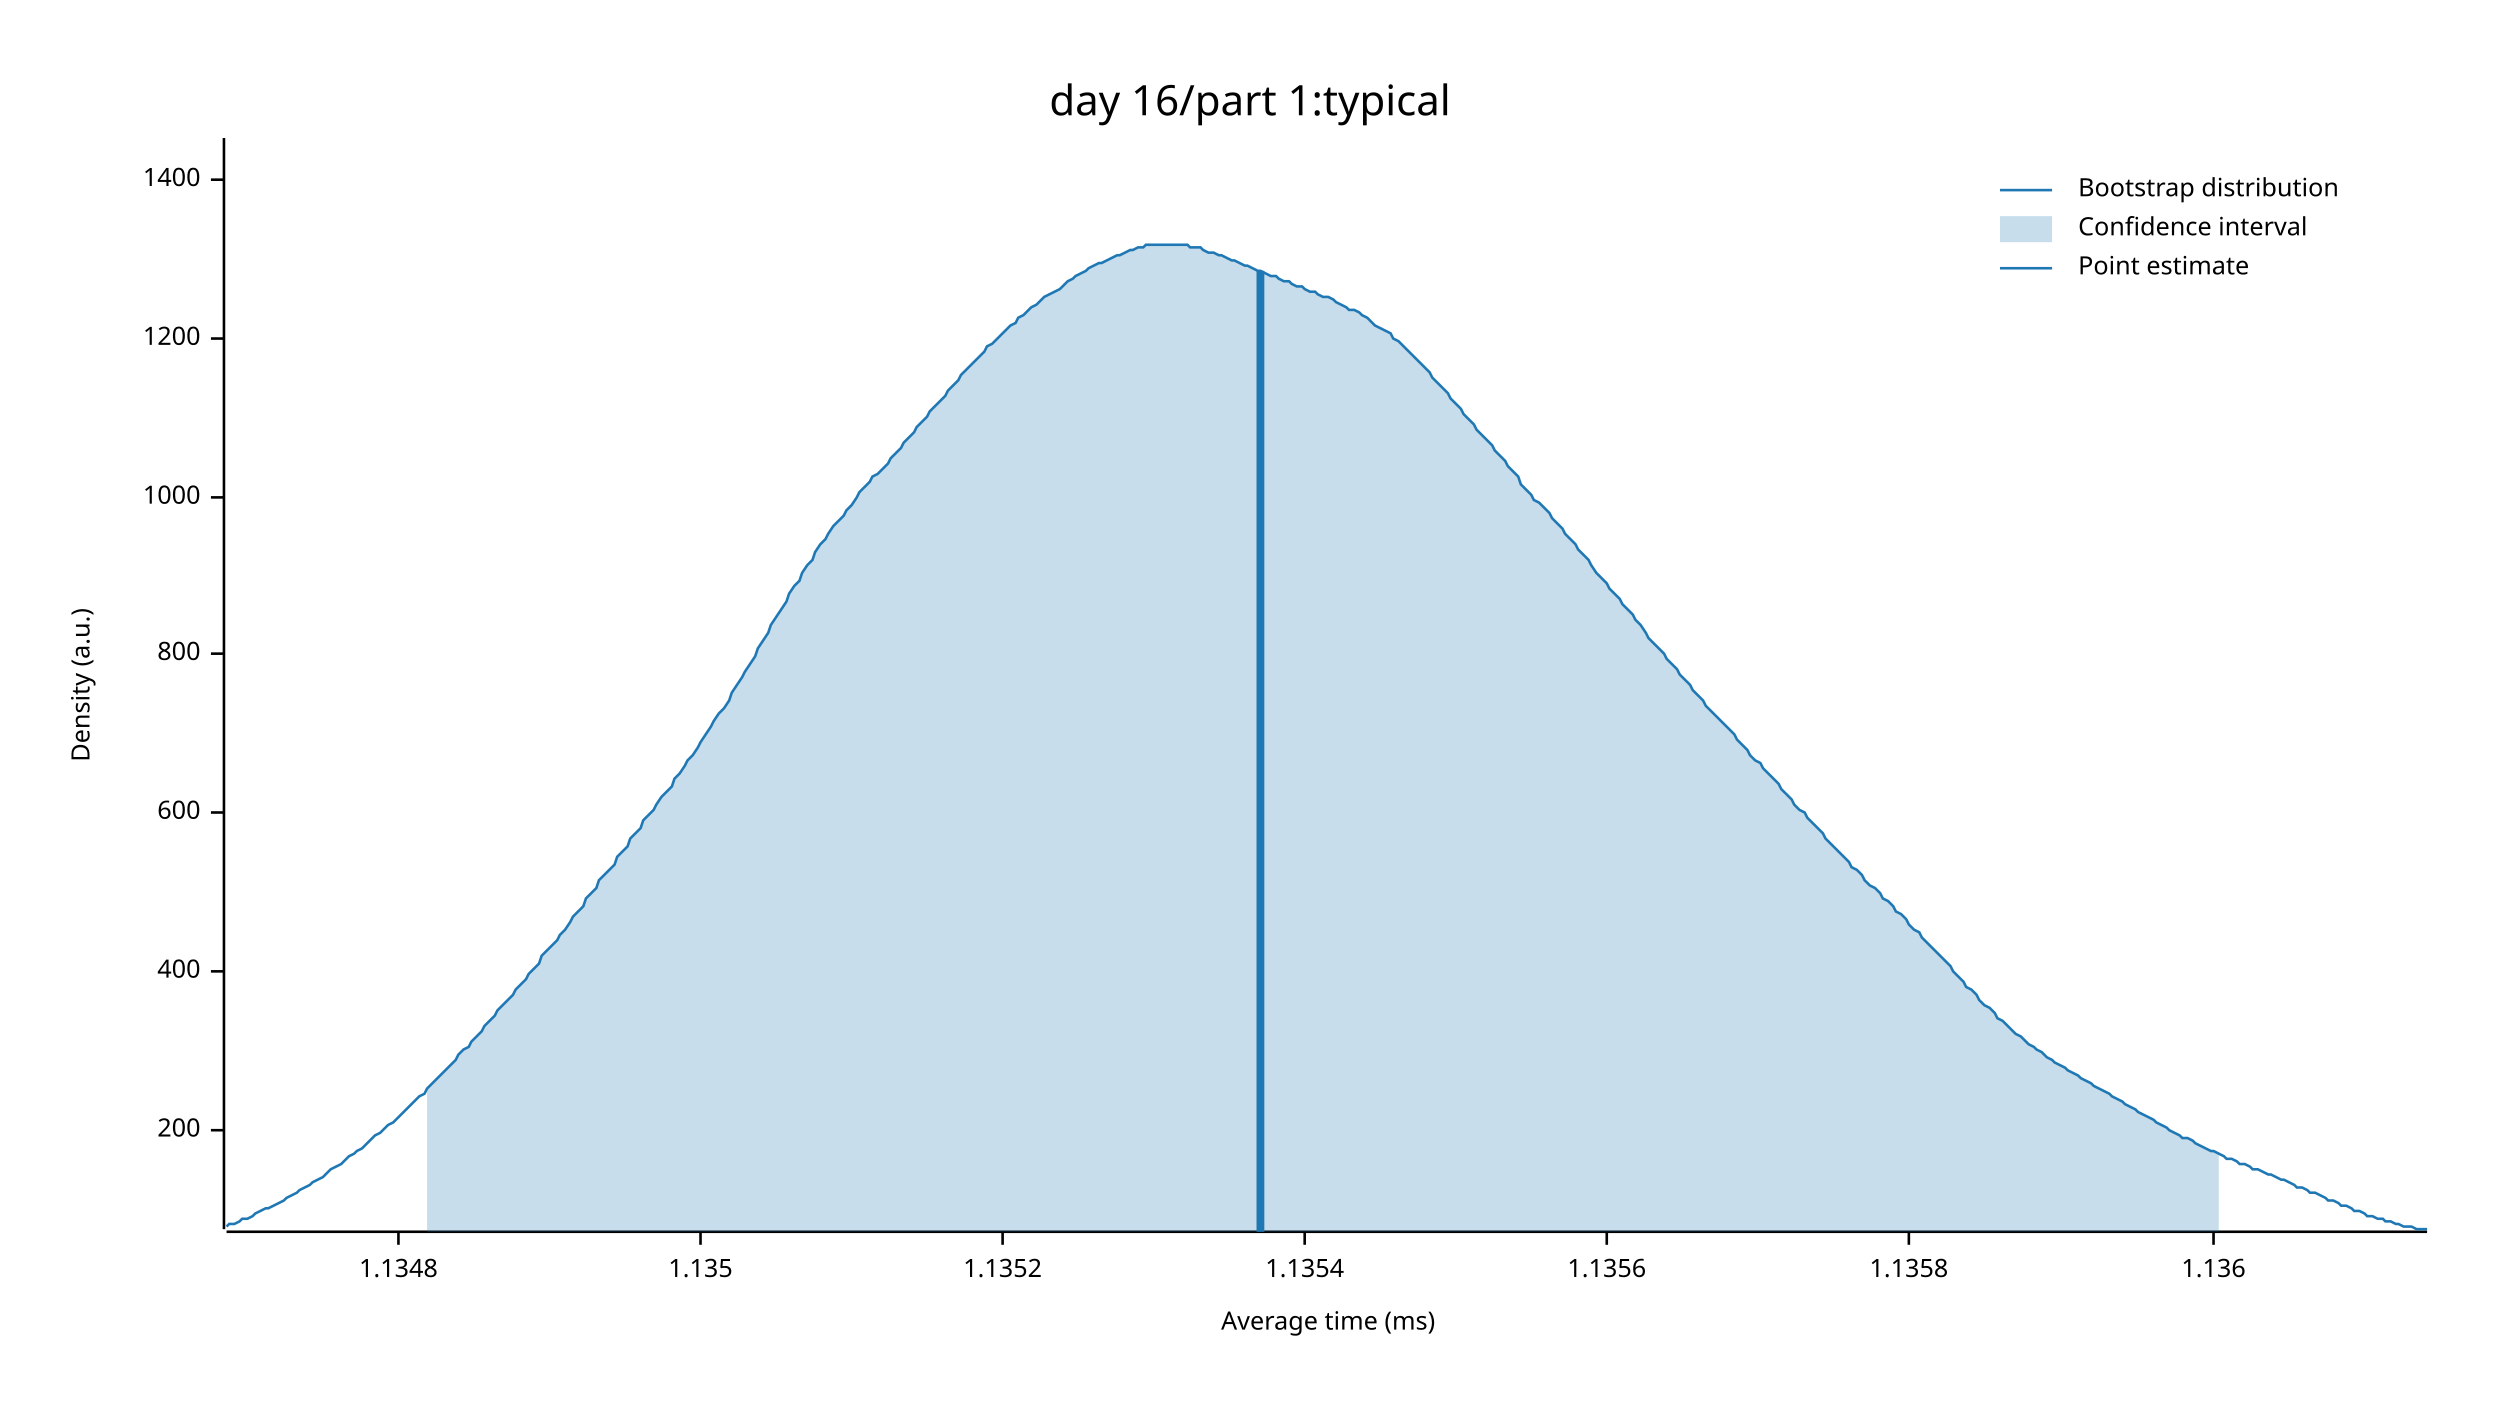
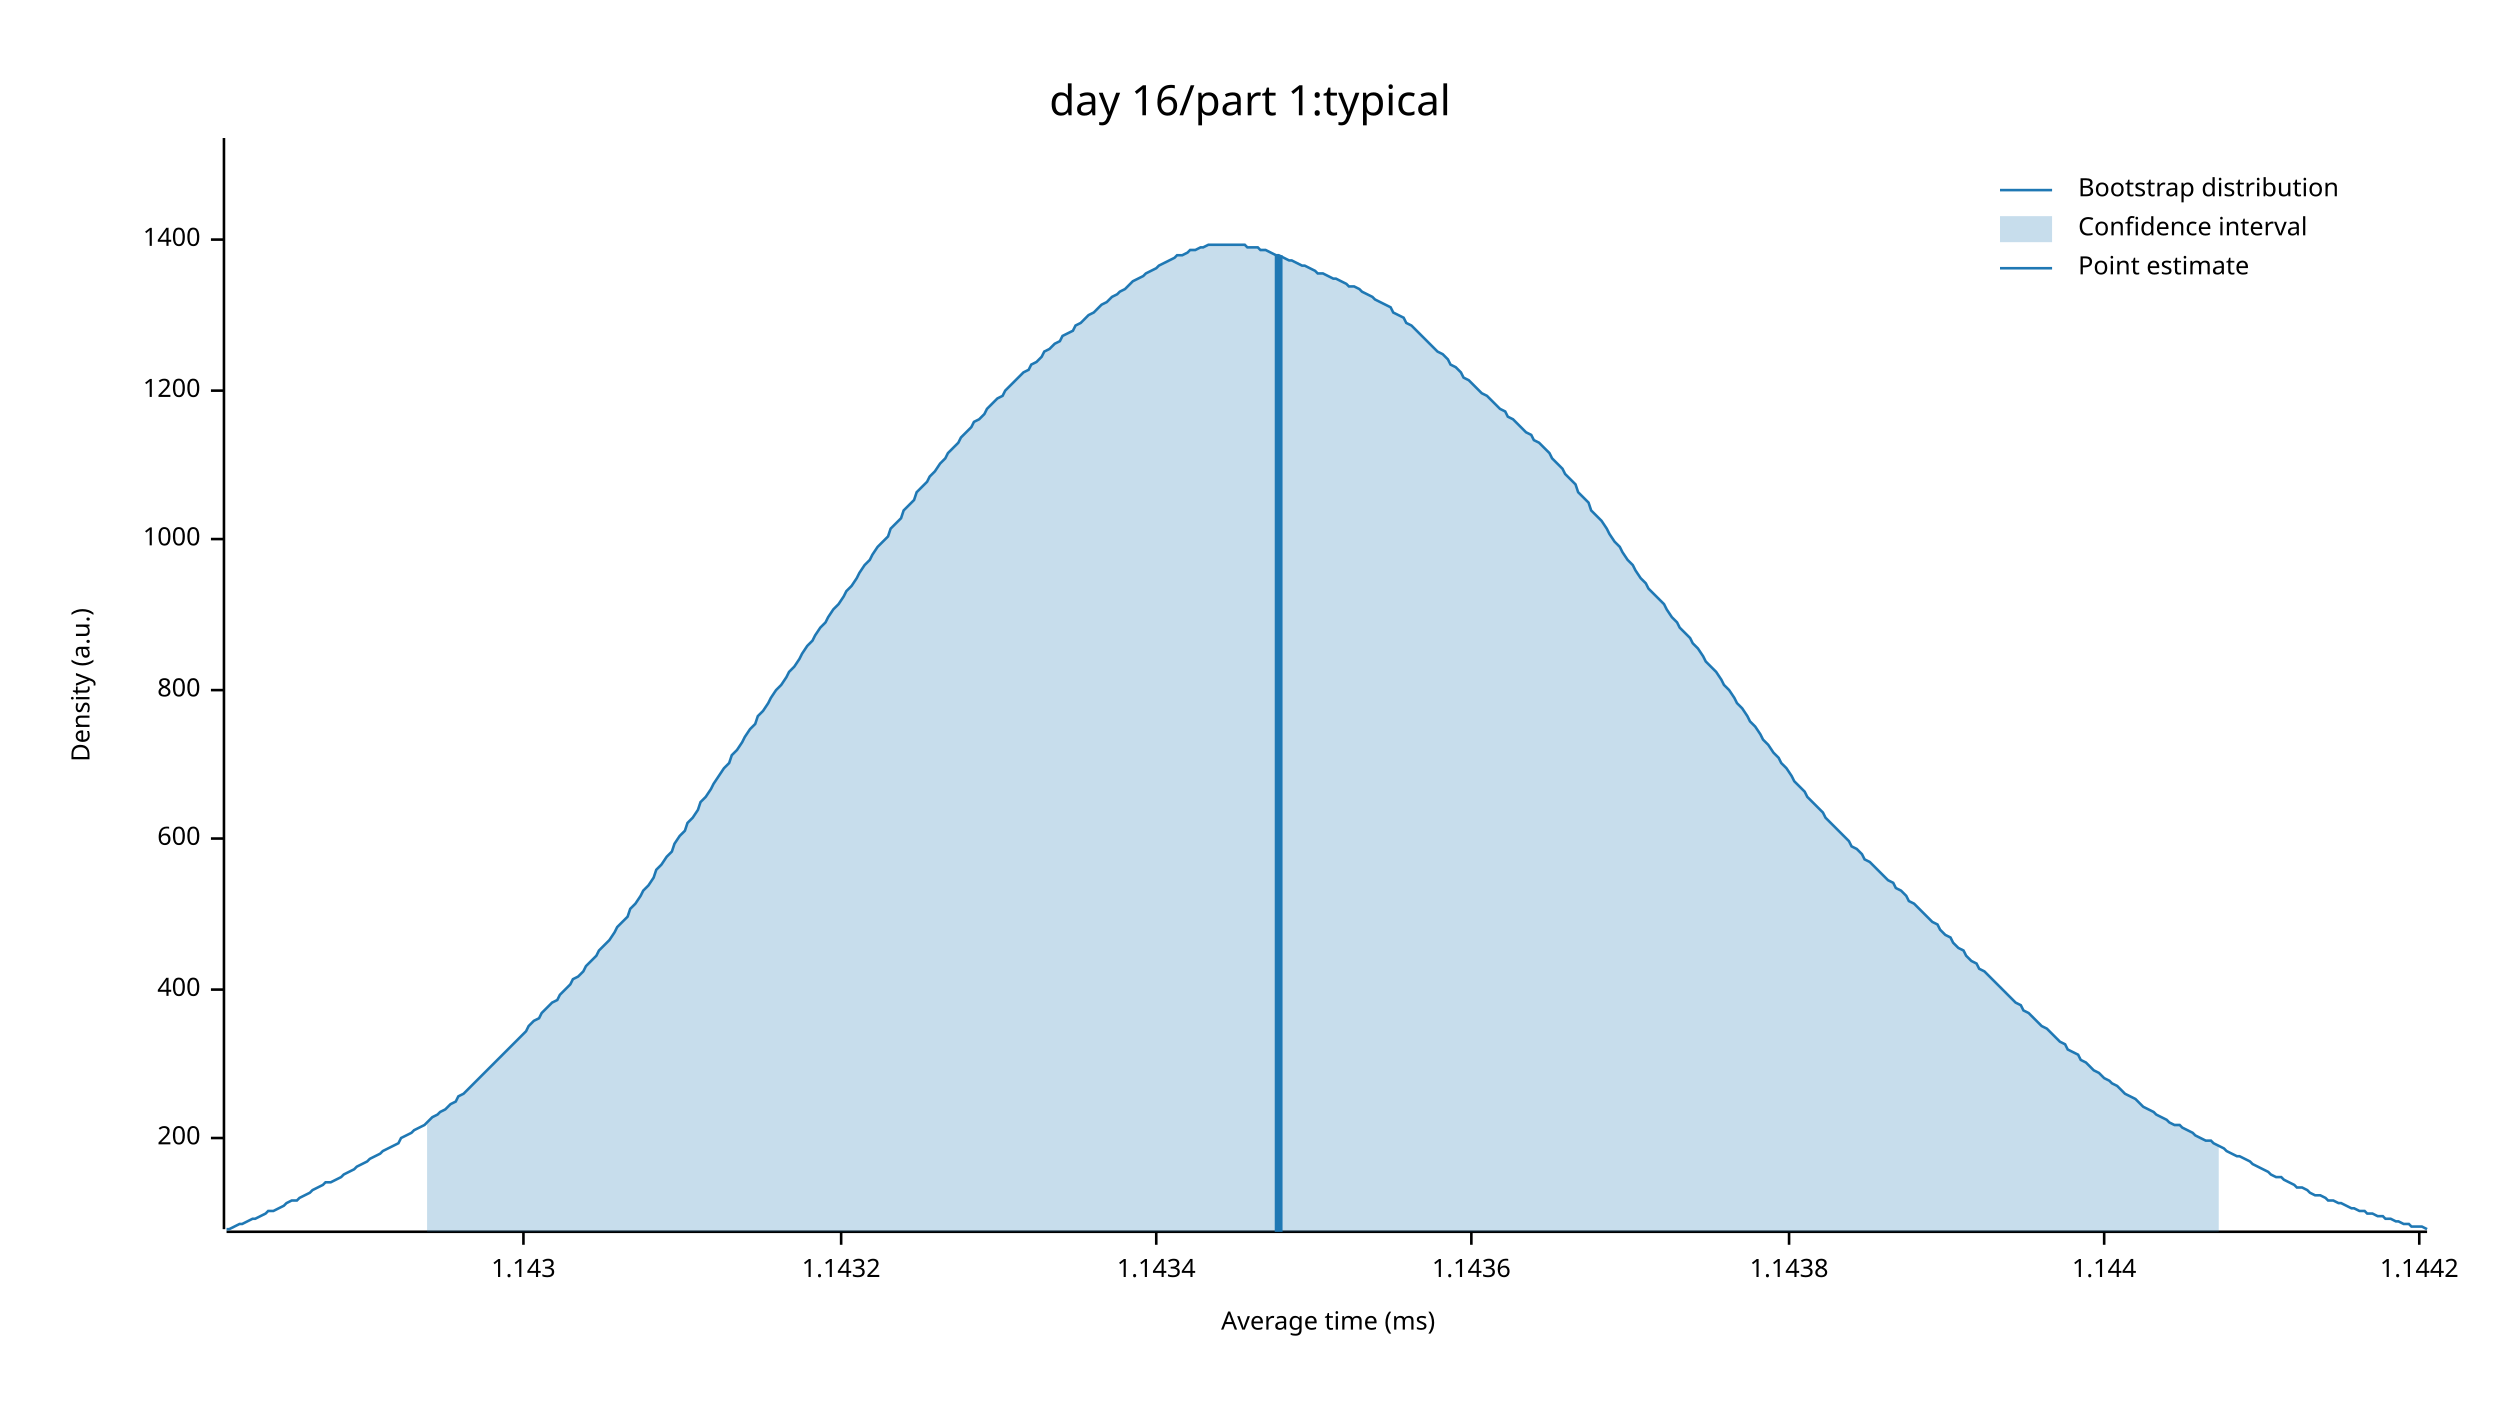
<svg xmlns="http://www.w3.org/2000/svg" width="960" height="540" viewBox="0 0 960 540">
  <text x="480" y="32" dy="0.76em" text-anchor="middle" font-family="sans-serif" font-size="16.129" opacity="1" fill="#000000">
day 16/part 1:typical
</text>
  <text x="27" y="263" dy="0.76em" text-anchor="middle" font-family="sans-serif" font-size="9.677" opacity="1" fill="#000000" transform="rotate(270, 27, 263)">
Density (a.u.)
</text>
  <text x="510" y="513" dy="-0.5ex" text-anchor="middle" font-family="sans-serif" font-size="9.677" opacity="1" fill="#000000">
Average time (ms)
</text>
  <polyline fill="none" opacity="1" stroke="#000000" stroke-width="1" points="86,53 86,472 " />
-   <text x="77" y="434" dy="0.5ex" text-anchor="end" font-family="sans-serif" font-size="9.677" opacity="1" fill="#000000">
+   <text x="77" y="437" dy="0.5ex" text-anchor="end" font-family="sans-serif" font-size="9.677" opacity="1" fill="#000000">
200
</text>
-   <polyline fill="none" opacity="1" stroke="#000000" stroke-width="1" points="81,434 86,434 " />
-   <text x="77" y="373" dy="0.5ex" text-anchor="end" font-family="sans-serif" font-size="9.677" opacity="1" fill="#000000">
+   <polyline fill="none" opacity="1" stroke="#000000" stroke-width="1" points="81,437 86,437 " />
+   <text x="77" y="380" dy="0.5ex" text-anchor="end" font-family="sans-serif" font-size="9.677" opacity="1" fill="#000000">
400
</text>
-   <polyline fill="none" opacity="1" stroke="#000000" stroke-width="1" points="81,373 86,373 " />
-   <text x="77" y="312" dy="0.5ex" text-anchor="end" font-family="sans-serif" font-size="9.677" opacity="1" fill="#000000">
+   <polyline fill="none" opacity="1" stroke="#000000" stroke-width="1" points="81,380 86,380 " />
+   <text x="77" y="322" dy="0.5ex" text-anchor="end" font-family="sans-serif" font-size="9.677" opacity="1" fill="#000000">
600
</text>
-   <polyline fill="none" opacity="1" stroke="#000000" stroke-width="1" points="81,312 86,312 " />
-   <text x="77" y="251" dy="0.5ex" text-anchor="end" font-family="sans-serif" font-size="9.677" opacity="1" fill="#000000">
+   <polyline fill="none" opacity="1" stroke="#000000" stroke-width="1" points="81,322 86,322 " />
+   <text x="77" y="265" dy="0.5ex" text-anchor="end" font-family="sans-serif" font-size="9.677" opacity="1" fill="#000000">
800
</text>
-   <polyline fill="none" opacity="1" stroke="#000000" stroke-width="1" points="81,251 86,251 " />
-   <text x="77" y="191" dy="0.5ex" text-anchor="end" font-family="sans-serif" font-size="9.677" opacity="1" fill="#000000">
+   <polyline fill="none" opacity="1" stroke="#000000" stroke-width="1" points="81,265 86,265 " />
+   <text x="77" y="207" dy="0.5ex" text-anchor="end" font-family="sans-serif" font-size="9.677" opacity="1" fill="#000000">
1000
</text>
-   <polyline fill="none" opacity="1" stroke="#000000" stroke-width="1" points="81,191 86,191 " />
-   <text x="77" y="130" dy="0.5ex" text-anchor="end" font-family="sans-serif" font-size="9.677" opacity="1" fill="#000000">
+   <polyline fill="none" opacity="1" stroke="#000000" stroke-width="1" points="81,207 86,207 " />
+   <text x="77" y="150" dy="0.5ex" text-anchor="end" font-family="sans-serif" font-size="9.677" opacity="1" fill="#000000">
1200
</text>
-   <polyline fill="none" opacity="1" stroke="#000000" stroke-width="1" points="81,130 86,130 " />
-   <text x="77" y="69" dy="0.5ex" text-anchor="end" font-family="sans-serif" font-size="9.677" opacity="1" fill="#000000">
+   <polyline fill="none" opacity="1" stroke="#000000" stroke-width="1" points="81,150 86,150 " />
+   <text x="77" y="92" dy="0.5ex" text-anchor="end" font-family="sans-serif" font-size="9.677" opacity="1" fill="#000000">
1400
</text>
-   <polyline fill="none" opacity="1" stroke="#000000" stroke-width="1" points="81,69 86,69 " />
+   <polyline fill="none" opacity="1" stroke="#000000" stroke-width="1" points="81,92 86,92 " />
  <polyline fill="none" opacity="1" stroke="#000000" stroke-width="1" points="87,473 932,473 " />
-   <text x="153" y="483" dy="0.76em" text-anchor="middle" font-family="sans-serif" font-size="9.677" opacity="1" fill="#000000">
- 1.1348
+   <text x="201" y="483" dy="0.76em" text-anchor="middle" font-family="sans-serif" font-size="9.677" opacity="1" fill="#000000">
+ 1.143
</text>
-   <polyline fill="none" opacity="1" stroke="#000000" stroke-width="1" points="153,473 153,478 " />
-   <text x="269" y="483" dy="0.76em" text-anchor="middle" font-family="sans-serif" font-size="9.677" opacity="1" fill="#000000">
- 1.135
+   <polyline fill="none" opacity="1" stroke="#000000" stroke-width="1" points="201,473 201,478 " />
+   <text x="323" y="483" dy="0.76em" text-anchor="middle" font-family="sans-serif" font-size="9.677" opacity="1" fill="#000000">
+ 1.1432
</text>
-   <polyline fill="none" opacity="1" stroke="#000000" stroke-width="1" points="269,473 269,478 " />
-   <text x="385" y="483" dy="0.76em" text-anchor="middle" font-family="sans-serif" font-size="9.677" opacity="1" fill="#000000">
- 1.1352
+   <polyline fill="none" opacity="1" stroke="#000000" stroke-width="1" points="323,473 323,478 " />
+   <text x="444" y="483" dy="0.76em" text-anchor="middle" font-family="sans-serif" font-size="9.677" opacity="1" fill="#000000">
+ 1.1434
</text>
-   <polyline fill="none" opacity="1" stroke="#000000" stroke-width="1" points="385,473 385,478 " />
-   <text x="501" y="483" dy="0.76em" text-anchor="middle" font-family="sans-serif" font-size="9.677" opacity="1" fill="#000000">
- 1.1354
+   <polyline fill="none" opacity="1" stroke="#000000" stroke-width="1" points="444,473 444,478 " />
+   <text x="565" y="483" dy="0.76em" text-anchor="middle" font-family="sans-serif" font-size="9.677" opacity="1" fill="#000000">
+ 1.1436
</text>
-   <polyline fill="none" opacity="1" stroke="#000000" stroke-width="1" points="501,473 501,478 " />
-   <text x="617" y="483" dy="0.76em" text-anchor="middle" font-family="sans-serif" font-size="9.677" opacity="1" fill="#000000">
- 1.1356
+   <polyline fill="none" opacity="1" stroke="#000000" stroke-width="1" points="565,473 565,478 " />
+   <text x="687" y="483" dy="0.76em" text-anchor="middle" font-family="sans-serif" font-size="9.677" opacity="1" fill="#000000">
+ 1.1438
</text>
-   <polyline fill="none" opacity="1" stroke="#000000" stroke-width="1" points="617,473 617,478 " />
-   <text x="733" y="483" dy="0.76em" text-anchor="middle" font-family="sans-serif" font-size="9.677" opacity="1" fill="#000000">
- 1.1358
+   <polyline fill="none" opacity="1" stroke="#000000" stroke-width="1" points="687,473 687,478 " />
+   <text x="808" y="483" dy="0.76em" text-anchor="middle" font-family="sans-serif" font-size="9.677" opacity="1" fill="#000000">
+ 1.144
</text>
-   <polyline fill="none" opacity="1" stroke="#000000" stroke-width="1" points="733,473 733,478 " />
-   <text x="850" y="483" dy="0.76em" text-anchor="middle" font-family="sans-serif" font-size="9.677" opacity="1" fill="#000000">
- 1.136
+   <polyline fill="none" opacity="1" stroke="#000000" stroke-width="1" points="808,473 808,478 " />
+   <text x="929" y="483" dy="0.76em" text-anchor="middle" font-family="sans-serif" font-size="9.677" opacity="1" fill="#000000">
+ 1.1442
</text>
-   <polyline fill="none" opacity="1" stroke="#000000" stroke-width="1" points="850,473 850,478 " />
-   <polyline fill="none" opacity="1" stroke="#1F78B4" stroke-width="1" points="87,471 88,470 90,470 92,469 93,468 95,468 97,467 98,466 100,465 102,464 103,464 105,463 107,462 109,461 110,460 112,459 114,458 115,457 117,456 119,455 120,454 122,453 124,452 125,451 127,449 129,448 131,447 132,446 134,444 136,443 137,442 139,441 141,439 142,438 144,436 146,435 147,434 149,432 151,431 153,429 154,428 156,426 158,424 159,423 161,421 163,420 164,418 166,416 168,414 169,413 171,411 173,409 175,407 176,405 178,403 180,402 181,400 183,398 185,396 186,394 188,392 190,390 191,388 193,386 195,384 197,382 198,380 200,378 202,376 203,374 205,372 207,370 208,367 210,365 212,363 214,361 215,359 217,357 219,354 220,352 222,350 224,348 225,345 227,343 229,341 230,338 232,336 234,334 236,332 237,329 239,327 241,325 242,322 244,320 246,318 247,315 249,313 251,311 252,309 254,306 256,304 258,302 259,299 261,297 263,294 264,292 266,290 268,287 269,285 271,282 273,279 274,277 276,274 278,272 280,269 281,266 283,263 285,260 286,258 288,255 290,252 291,249 293,246 295,243 296,240 298,237 300,234 302,231 303,228 305,225 307,223 308,220 310,217 312,215 313,212 315,209 317,207 318,205 320,202 322,200 324,198 325,196 327,194 329,191 330,189 332,187 334,185 335,183 337,182 339,180 341,178 342,176 344,174 346,172 347,170 349,168 351,166 352,164 354,162 356,160 357,158 359,156 361,154 363,152 364,150 366,148 368,146 369,144 371,142 373,140 374,139 376,137 378,135 379,133 381,132 383,130 385,128 386,127 388,125 390,124 391,122 393,121 395,119 396,118 398,117 400,115 401,114 403,113 405,112 407,111 408,110 410,108 412,107 413,106 415,105 417,104 418,103 420,102 422,101 423,101 425,100 427,99 429,98 430,98 432,97 434,96 435,96 437,95 439,95 440,94 442,94 444,94 445,94 447,94 449,94 451,94 452,94 454,94 456,94 457,95 459,95 461,95 462,96 464,97 466,97 468,98 469,98 471,99 473,100 474,100 476,101 478,102 479,102 481,103 483,104 484,104 486,105 488,106 490,106 491,107 493,108 495,108 496,109 498,110 500,110 501,111 503,112 505,112 506,113 508,114 510,114 512,115 513,116 515,117 517,118 518,119 520,119 522,120 523,121 525,122 527,124 528,125 530,126 532,127 534,128 535,130 537,131 539,133 540,134 542,136 544,138 545,139 547,141 549,143 550,145 552,147 554,149 556,151 557,153 559,155 561,157 562,159 564,161 566,163 567,165 569,167 571,169 573,171 574,173 576,175 578,177 579,179 581,181 583,183 584,186 586,188 588,190 589,192 591,193 593,195 595,197 596,199 598,201 600,203 601,205 603,207 605,209 606,211 608,213 610,215 611,217 613,220 615,222 617,224 618,226 620,228 622,230 623,232 625,234 627,236 628,238 630,240 632,243 633,245 635,247 637,249 639,251 640,253 642,255 644,257 645,259 647,261 649,263 650,265 652,267 654,269 655,271 657,273 659,275 661,277 662,278 664,280 666,282 667,284 669,286 671,288 672,290 674,292 676,293 677,295 679,297 681,299 683,301 684,303 686,305 688,307 689,309 691,311 693,312 694,314 696,316 698,318 700,320 701,322 703,324 705,326 706,327 708,329 710,331 711,333 713,334 715,336 716,338 718,340 720,341 722,343 723,345 725,346 727,348 728,350 730,351 732,353 733,355 735,357 737,358 738,360 740,362 742,364 744,366 745,367 747,369 749,371 750,373 752,375 754,377 755,379 757,380 759,382 760,384 762,386 764,387 766,389 767,391 769,392 771,394 772,395 774,397 776,398 777,399 779,401 781,402 782,403 784,404 786,406 788,407 789,408 791,409 793,410 794,411 796,412 798,413 799,414 801,415 803,416 804,417 806,418 808,419 810,420 811,421 813,422 815,423 816,424 818,425 820,426 821,427 823,428 825,429 827,430 828,431 830,432 832,433 833,434 835,435 837,436 838,437 840,437 842,438 843,439 845,440 847,441 849,442 850,442 852,443 854,444 855,445 857,445 859,446 860,447 862,447 864,448 865,449 867,449 869,450 871,451 872,451 874,452 876,453 877,453 879,454 881,455 882,456 884,456 886,457 887,458 889,458 891,459 893,460 894,461 896,461 898,462 899,463 901,463 903,464 904,465 906,465 908,466 909,467 911,467 913,468 915,468 916,469 918,469 920,470 921,470 923,471 925,471 926,471 928,472 930,472 932,472 " />
-   <polygon opacity="0.25" fill="#1F78B4" points="164,418 166,416 168,414 169,413 171,411 173,409 175,407 176,405 178,403 180,402 181,400 183,398 185,396 186,394 188,392 190,390 191,388 193,386 195,384 197,382 198,380 200,378 202,376 203,374 205,372 207,370 208,367 210,365 212,363 214,361 215,359 217,357 219,354 220,352 222,350 224,348 225,345 227,343 229,341 230,338 232,336 234,334 236,332 237,329 239,327 241,325 242,322 244,320 246,318 247,315 249,313 251,311 252,309 254,306 256,304 258,302 259,299 261,297 263,294 264,292 266,290 268,287 269,285 271,282 273,279 274,277 276,274 278,272 280,269 281,266 283,263 285,260 286,258 288,255 290,252 291,249 293,246 295,243 296,240 298,237 300,234 302,231 303,228 305,225 307,223 308,220 310,217 312,215 313,212 315,209 317,207 318,205 320,202 322,200 324,198 325,196 327,194 329,191 330,189 332,187 334,185 335,183 337,182 339,180 341,178 342,176 344,174 346,172 347,170 349,168 351,166 352,164 354,162 356,160 357,158 359,156 361,154 363,152 364,150 366,148 368,146 369,144 371,142 373,140 374,139 376,137 378,135 379,133 381,132 383,130 385,128 386,127 388,125 390,124 391,122 393,121 395,119 396,118 398,117 400,115 401,114 403,113 405,112 407,111 408,110 410,108 412,107 413,106 415,105 417,104 418,103 420,102 422,101 423,101 425,100 427,99 429,98 430,98 432,97 434,96 435,96 437,95 439,95 440,94 442,94 444,94 445,94 447,94 449,94 451,94 452,94 454,94 456,94 457,95 459,95 461,95 462,96 464,97 466,97 468,98 469,98 471,99 473,100 474,100 476,101 478,102 479,102 481,103 483,104 484,104 486,105 488,106 490,106 491,107 493,108 495,108 496,109 498,110 500,110 501,111 503,112 505,112 506,113 508,114 510,114 512,115 513,116 515,117 517,118 518,119 520,119 522,120 523,121 525,122 527,124 528,125 530,126 532,127 534,128 535,130 537,131 539,133 540,134 542,136 544,138 545,139 547,141 549,143 550,145 552,147 554,149 556,151 557,153 559,155 561,157 562,159 564,161 566,163 567,165 569,167 571,169 573,171 574,173 576,175 578,177 579,179 581,181 583,183 584,186 586,188 588,190 589,192 591,193 593,195 595,197 596,199 598,201 600,203 601,205 603,207 605,209 606,211 608,213 610,215 611,217 613,220 615,222 617,224 618,226 620,228 622,230 623,232 625,234 627,236 628,238 630,240 632,243 633,245 635,247 637,249 639,251 640,253 642,255 644,257 645,259 647,261 649,263 650,265 652,267 654,269 655,271 657,273 659,275 661,277 662,278 664,280 666,282 667,284 669,286 671,288 672,290 674,292 676,293 677,295 679,297 681,299 683,301 684,303 686,305 688,307 689,309 691,311 693,312 694,314 696,316 698,318 700,320 701,322 703,324 705,326 706,327 708,329 710,331 711,333 713,334 715,336 716,338 718,340 720,341 722,343 723,345 725,346 727,348 728,350 730,351 732,353 733,355 735,357 737,358 738,360 740,362 742,364 744,366 745,367 747,369 749,371 750,373 752,375 754,377 755,379 757,380 759,382 760,384 762,386 764,387 766,389 767,391 769,392 771,394 772,395 774,397 776,398 777,399 779,401 781,402 782,403 784,404 786,406 788,407 789,408 791,409 793,410 794,411 796,412 798,413 799,414 801,415 803,416 804,417 806,418 808,419 810,420 811,421 813,422 815,423 816,424 818,425 820,426 821,427 823,428 825,429 827,430 828,431 830,432 832,433 833,434 835,435 837,436 838,437 840,437 842,438 843,439 845,440 847,441 849,442 850,442 852,443 852,473 164,473 " />
-   <polyline fill="none" opacity="1" stroke="#1F78B4" stroke-width="3" points="484,473 484,104 " />
+   <polyline fill="none" opacity="1" stroke="#000000" stroke-width="1" points="929,473 929,478 " />
+   <polyline fill="none" opacity="1" stroke="#1F78B4" stroke-width="1" points="87,472 88,472 90,471 92,470 93,470 95,469 97,468 98,468 100,467 102,466 103,465 105,465 107,464 109,463 110,462 112,461 114,461 115,460 117,459 119,458 120,457 122,456 124,455 125,454 127,454 129,453 131,452 132,451 134,450 136,449 137,448 139,447 141,446 142,445 144,444 146,443 147,442 149,441 151,440 153,439 154,437 156,436 158,435 159,434 161,433 163,432 164,431 166,429 168,428 169,427 171,426 173,424 175,423 176,421 178,420 180,418 181,417 183,415 185,413 186,412 188,410 190,408 191,407 193,405 195,403 197,401 198,400 200,398 202,396 203,394 205,392 207,391 208,389 210,387 212,385 214,384 215,382 217,380 219,378 220,376 222,375 224,373 225,371 227,369 229,367 230,365 232,363 234,361 236,358 237,356 239,354 241,352 242,349 244,347 246,344 247,342 249,340 251,337 252,334 254,332 256,329 258,327 259,324 261,321 263,319 264,316 266,314 268,311 269,308 271,306 273,303 274,301 276,298 278,295 280,293 281,290 283,288 285,285 286,283 288,280 290,278 291,275 293,273 295,270 296,268 298,265 300,263 302,260 303,258 305,256 307,253 308,251 310,248 312,246 313,244 315,241 317,239 318,237 320,234 322,232 324,229 325,227 327,225 329,222 330,220 332,217 334,215 335,213 337,210 339,208 341,206 342,203 344,201 346,199 347,196 349,194 351,192 352,189 354,187 356,185 357,183 359,181 361,178 363,176 364,174 366,172 368,170 369,168 371,166 373,164 374,162 376,161 378,159 379,157 381,155 383,153 385,152 386,150 388,148 390,146 391,145 393,143 395,142 396,140 398,139 400,137 401,135 403,134 405,132 407,131 408,129 410,128 412,127 413,125 415,124 417,122 418,121 420,120 422,118 423,117 425,116 427,114 429,113 430,112 432,111 434,109 435,108 437,107 439,106 440,105 442,104 444,103 445,102 447,101 449,100 451,99 452,98 454,98 456,97 457,96 459,96 461,95 462,95 464,94 466,94 468,94 469,94 471,94 473,94 474,94 476,94 478,94 479,95 481,95 483,95 484,96 486,96 488,97 490,98 491,98 493,99 495,100 496,100 498,101 500,102 501,102 503,103 505,104 506,105 508,105 510,106 512,107 513,107 515,108 517,109 518,110 520,110 522,111 523,112 525,113 527,114 528,115 530,116 532,117 534,118 535,120 537,121 539,122 540,124 542,125 544,127 545,128 547,130 549,132 550,133 552,135 554,136 556,138 557,140 559,141 561,143 562,145 564,146 566,148 567,149 569,151 571,152 573,154 574,155 576,157 578,158 579,160 581,161 583,163 584,164 586,166 588,167 589,169 591,170 593,172 595,174 596,176 598,178 600,180 601,182 603,184 605,186 606,189 608,191 610,193 611,196 613,198 615,200 617,203 618,205 620,208 622,210 623,212 625,215 627,217 628,219 630,222 632,224 633,226 635,228 637,230 639,232 640,234 642,237 644,239 645,241 647,243 649,245 650,247 652,249 654,252 655,254 657,256 659,258 661,261 662,263 664,265 666,268 667,270 669,272 671,275 672,277 674,279 676,282 677,284 679,286 681,289 683,291 684,293 686,295 688,298 689,300 691,302 693,304 694,306 696,308 698,310 700,312 701,314 703,316 705,318 706,319 708,321 710,323 711,325 713,326 715,328 716,330 718,331 720,333 722,335 723,336 725,338 727,339 728,341 730,342 732,344 733,346 735,347 737,349 738,350 740,352 742,354 744,355 745,357 747,359 749,360 750,362 752,364 754,365 755,367 757,369 759,370 760,372 762,373 764,375 766,377 767,378 769,380 771,382 772,383 774,385 776,386 777,388 779,389 781,391 782,392 784,394 786,395 788,397 789,398 791,400 793,401 794,403 796,404 798,405 799,407 801,408 803,410 804,411 806,412 808,414 810,415 811,416 813,417 815,419 816,420 818,421 820,422 821,423 823,425 825,426 827,427 828,428 830,429 832,430 833,431 835,432 837,432 838,433 840,434 842,435 843,436 845,437 847,438 849,438 850,439 852,440 854,441 855,442 857,443 859,444 860,444 862,445 864,446 865,447 867,448 869,449 871,450 872,451 874,452 876,452 877,453 879,454 881,455 882,456 884,456 886,457 887,458 889,459 891,459 893,460 894,461 896,461 898,462 899,462 901,463 903,464 904,464 906,465 908,465 909,466 911,466 913,467 915,467 916,468 918,468 920,469 921,469 923,470 925,470 926,471 928,471 930,471 932,472 " />
+   <polygon opacity="0.25" fill="#1F78B4" points="164,431 166,429 168,428 169,427 171,426 173,424 175,423 176,421 178,420 180,418 181,417 183,415 185,413 186,412 188,410 190,408 191,407 193,405 195,403 197,401 198,400 200,398 202,396 203,394 205,392 207,391 208,389 210,387 212,385 214,384 215,382 217,380 219,378 220,376 222,375 224,373 225,371 227,369 229,367 230,365 232,363 234,361 236,358 237,356 239,354 241,352 242,349 244,347 246,344 247,342 249,340 251,337 252,334 254,332 256,329 258,327 259,324 261,321 263,319 264,316 266,314 268,311 269,308 271,306 273,303 274,301 276,298 278,295 280,293 281,290 283,288 285,285 286,283 288,280 290,278 291,275 293,273 295,270 296,268 298,265 300,263 302,260 303,258 305,256 307,253 308,251 310,248 312,246 313,244 315,241 317,239 318,237 320,234 322,232 324,229 325,227 327,225 329,222 330,220 332,217 334,215 335,213 337,210 339,208 341,206 342,203 344,201 346,199 347,196 349,194 351,192 352,189 354,187 356,185 357,183 359,181 361,178 363,176 364,174 366,172 368,170 369,168 371,166 373,164 374,162 376,161 378,159 379,157 381,155 383,153 385,152 386,150 388,148 390,146 391,145 393,143 395,142 396,140 398,139 400,137 401,135 403,134 405,132 407,131 408,129 410,128 412,127 413,125 415,124 417,122 418,121 420,120 422,118 423,117 425,116 427,114 429,113 430,112 432,111 434,109 435,108 437,107 439,106 440,105 442,104 444,103 445,102 447,101 449,100 451,99 452,98 454,98 456,97 457,96 459,96 461,95 462,95 464,94 466,94 468,94 469,94 471,94 473,94 474,94 476,94 478,94 479,95 481,95 483,95 484,96 486,96 488,97 490,98 491,98 493,99 495,100 496,100 498,101 500,102 501,102 503,103 505,104 506,105 508,105 510,106 512,107 513,107 515,108 517,109 518,110 520,110 522,111 523,112 525,113 527,114 528,115 530,116 532,117 534,118 535,120 537,121 539,122 540,124 542,125 544,127 545,128 547,130 549,132 550,133 552,135 554,136 556,138 557,140 559,141 561,143 562,145 564,146 566,148 567,149 569,151 571,152 573,154 574,155 576,157 578,158 579,160 581,161 583,163 584,164 586,166 588,167 589,169 591,170 593,172 595,174 596,176 598,178 600,180 601,182 603,184 605,186 606,189 608,191 610,193 611,196 613,198 615,200 617,203 618,205 620,208 622,210 623,212 625,215 627,217 628,219 630,222 632,224 633,226 635,228 637,230 639,232 640,234 642,237 644,239 645,241 647,243 649,245 650,247 652,249 654,252 655,254 657,256 659,258 661,261 662,263 664,265 666,268 667,270 669,272 671,275 672,277 674,279 676,282 677,284 679,286 681,289 683,291 684,293 686,295 688,298 689,300 691,302 693,304 694,306 696,308 698,310 700,312 701,314 703,316 705,318 706,319 708,321 710,323 711,325 713,326 715,328 716,330 718,331 720,333 722,335 723,336 725,338 727,339 728,341 730,342 732,344 733,346 735,347 737,349 738,350 740,352 742,354 744,355 745,357 747,359 749,360 750,362 752,364 754,365 755,367 757,369 759,370 760,372 762,373 764,375 766,377 767,378 769,380 771,382 772,383 774,385 776,386 777,388 779,389 781,391 782,392 784,394 786,395 788,397 789,398 791,400 793,401 794,403 796,404 798,405 799,407 801,408 803,410 804,411 806,412 808,414 810,415 811,416 813,417 815,419 816,420 818,421 820,422 821,423 823,425 825,426 827,427 828,428 830,429 832,430 833,431 835,432 837,432 838,433 840,434 842,435 843,436 845,437 847,438 849,438 850,439 852,440 852,473 164,473 " />
+   <polyline fill="none" opacity="1" stroke="#1F78B4" stroke-width="3" points="491,473 491,98 " />
  <text x="798" y="68" dy="0.76em" text-anchor="start" font-family="sans-serif" font-size="9.677" opacity="1" fill="#000000">
Bootstrap distribution
</text>
  <text x="798" y="83" dy="0.76em" text-anchor="start" font-family="sans-serif" font-size="9.677" opacity="1" fill="#000000">
Confidence interval
</text>
  <text x="798" y="98" dy="0.76em" text-anchor="start" font-family="sans-serif" font-size="9.677" opacity="1" fill="#000000">
Point estimate
</text>
  <polyline fill="none" opacity="1" stroke="#1F78B4" stroke-width="1" points="768,73 788,73 " />
  <rect x="768" y="83" width="20" height="10" opacity="0.25" fill="#1F78B4" stroke="none" />
  <polyline fill="none" opacity="1" stroke="#1F78B4" stroke-width="1" points="768,103 788,103 " />
</svg>
